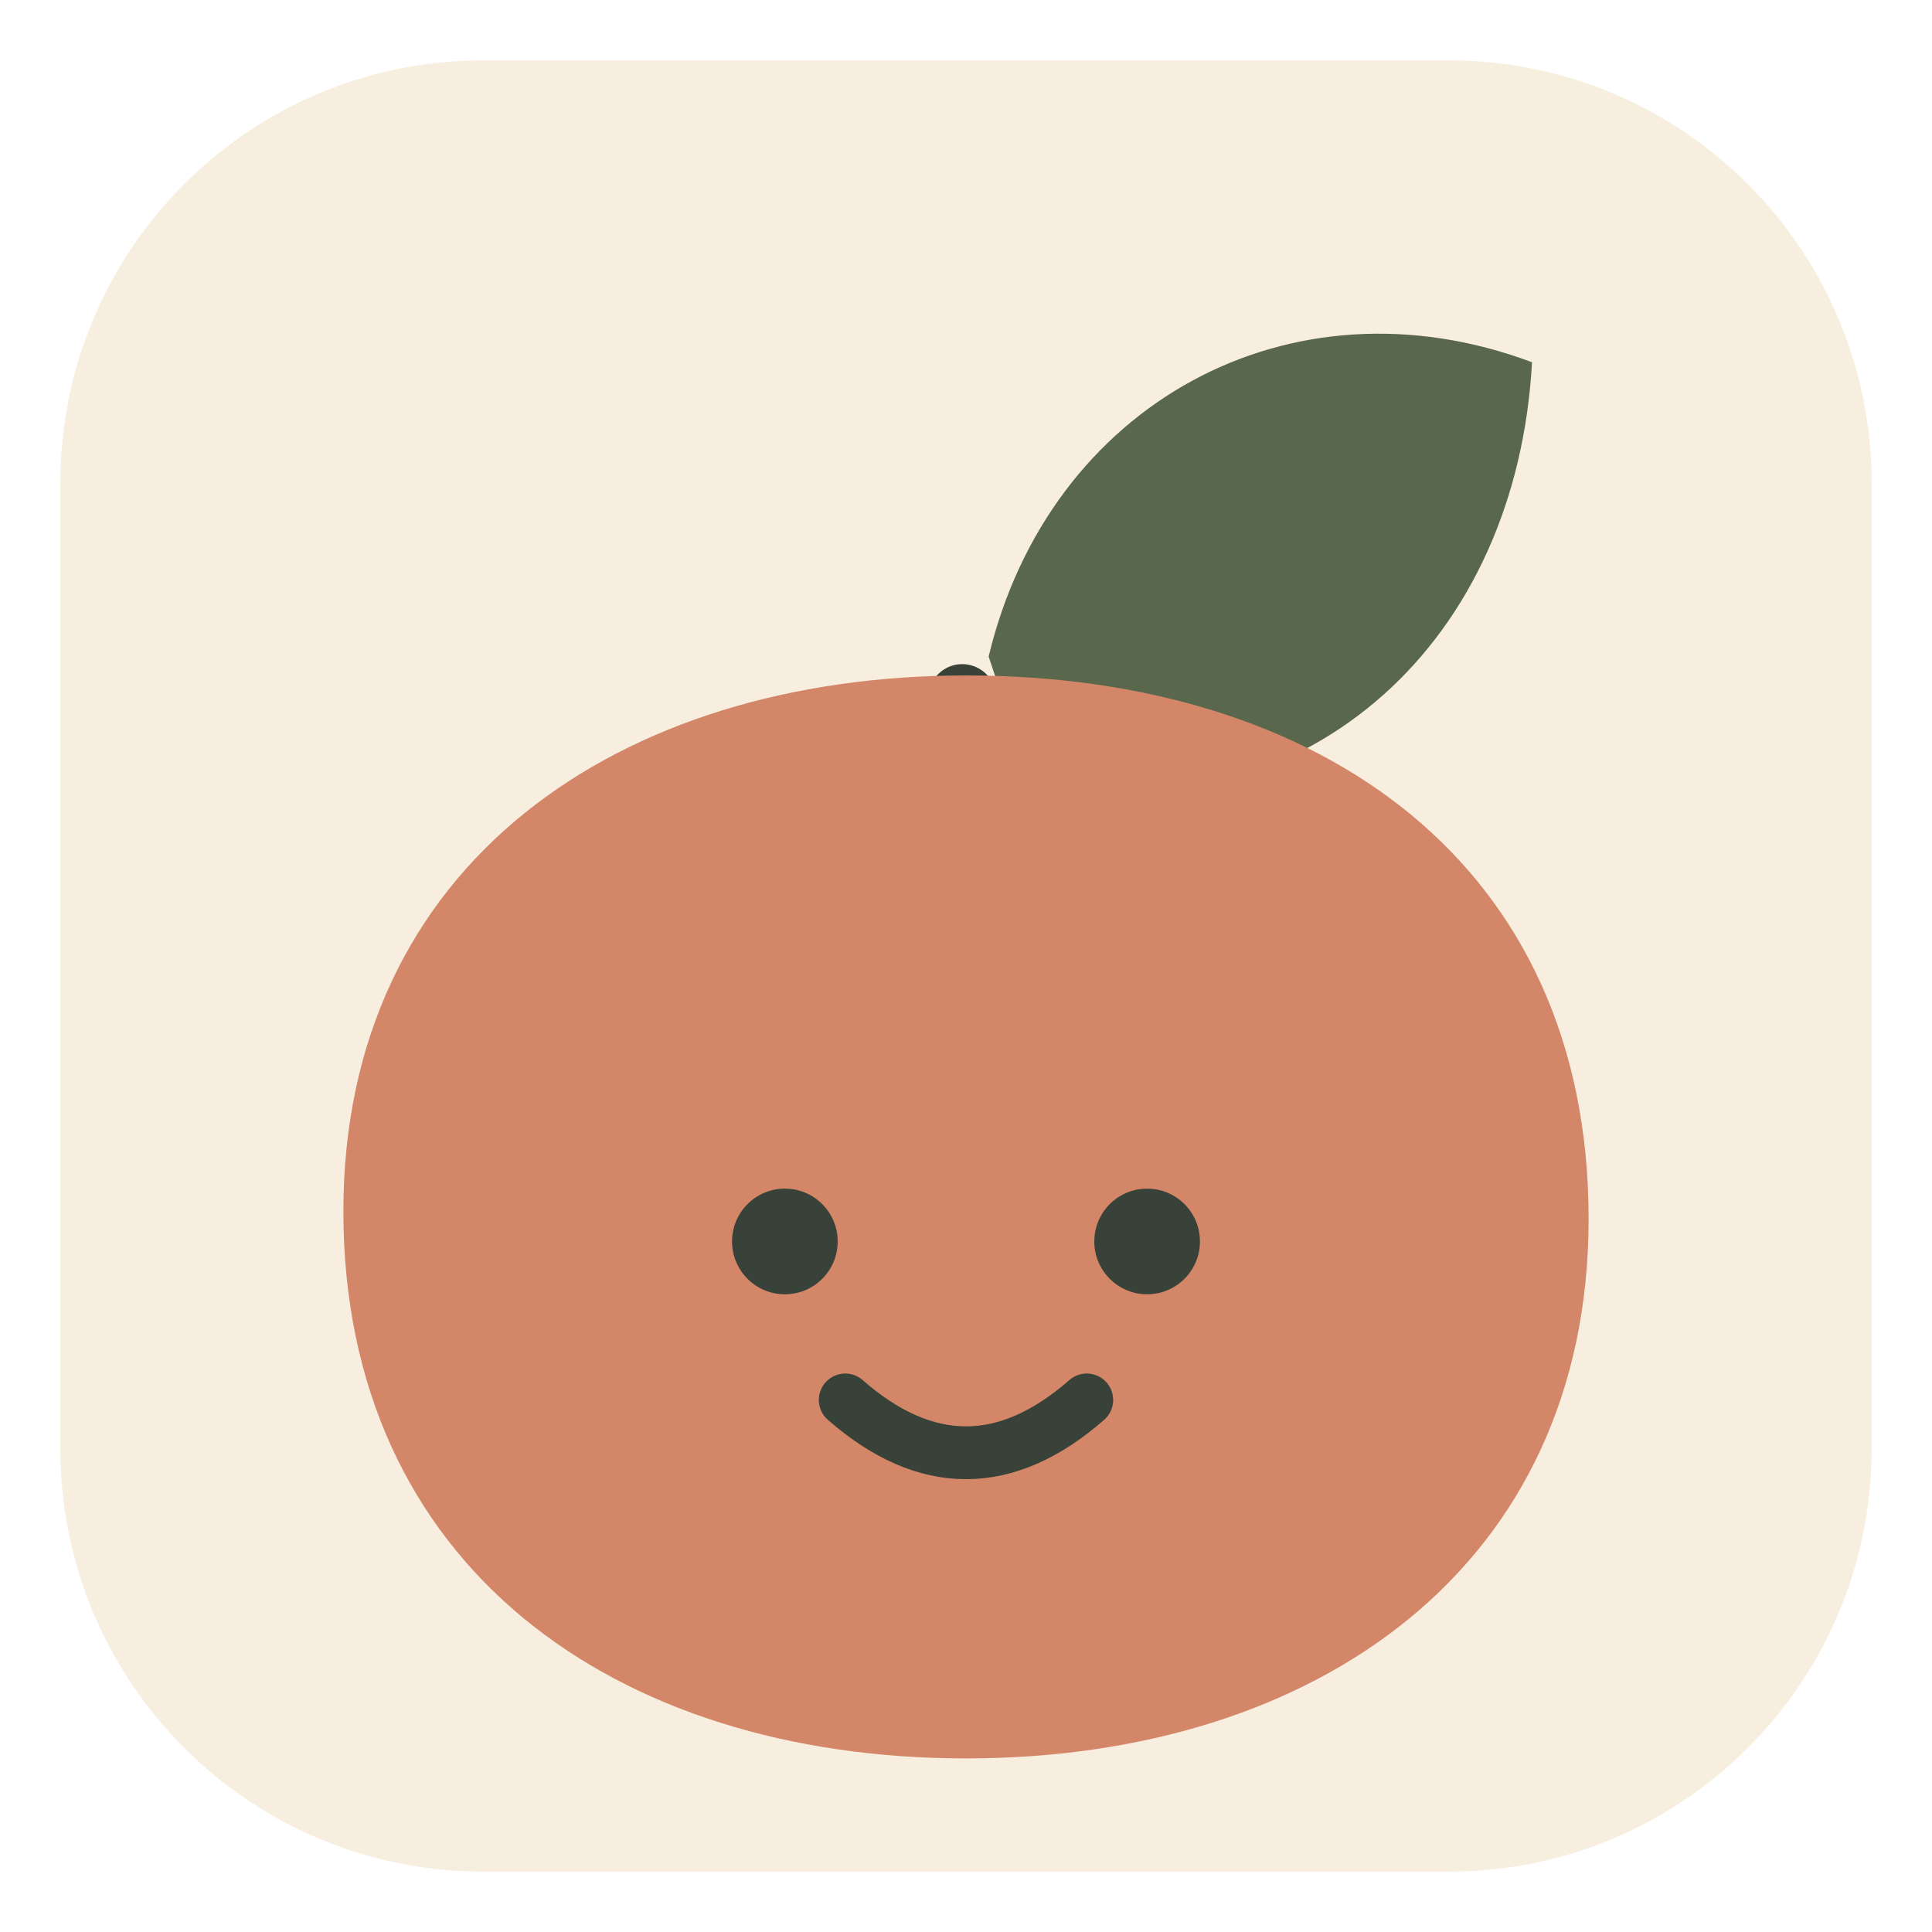
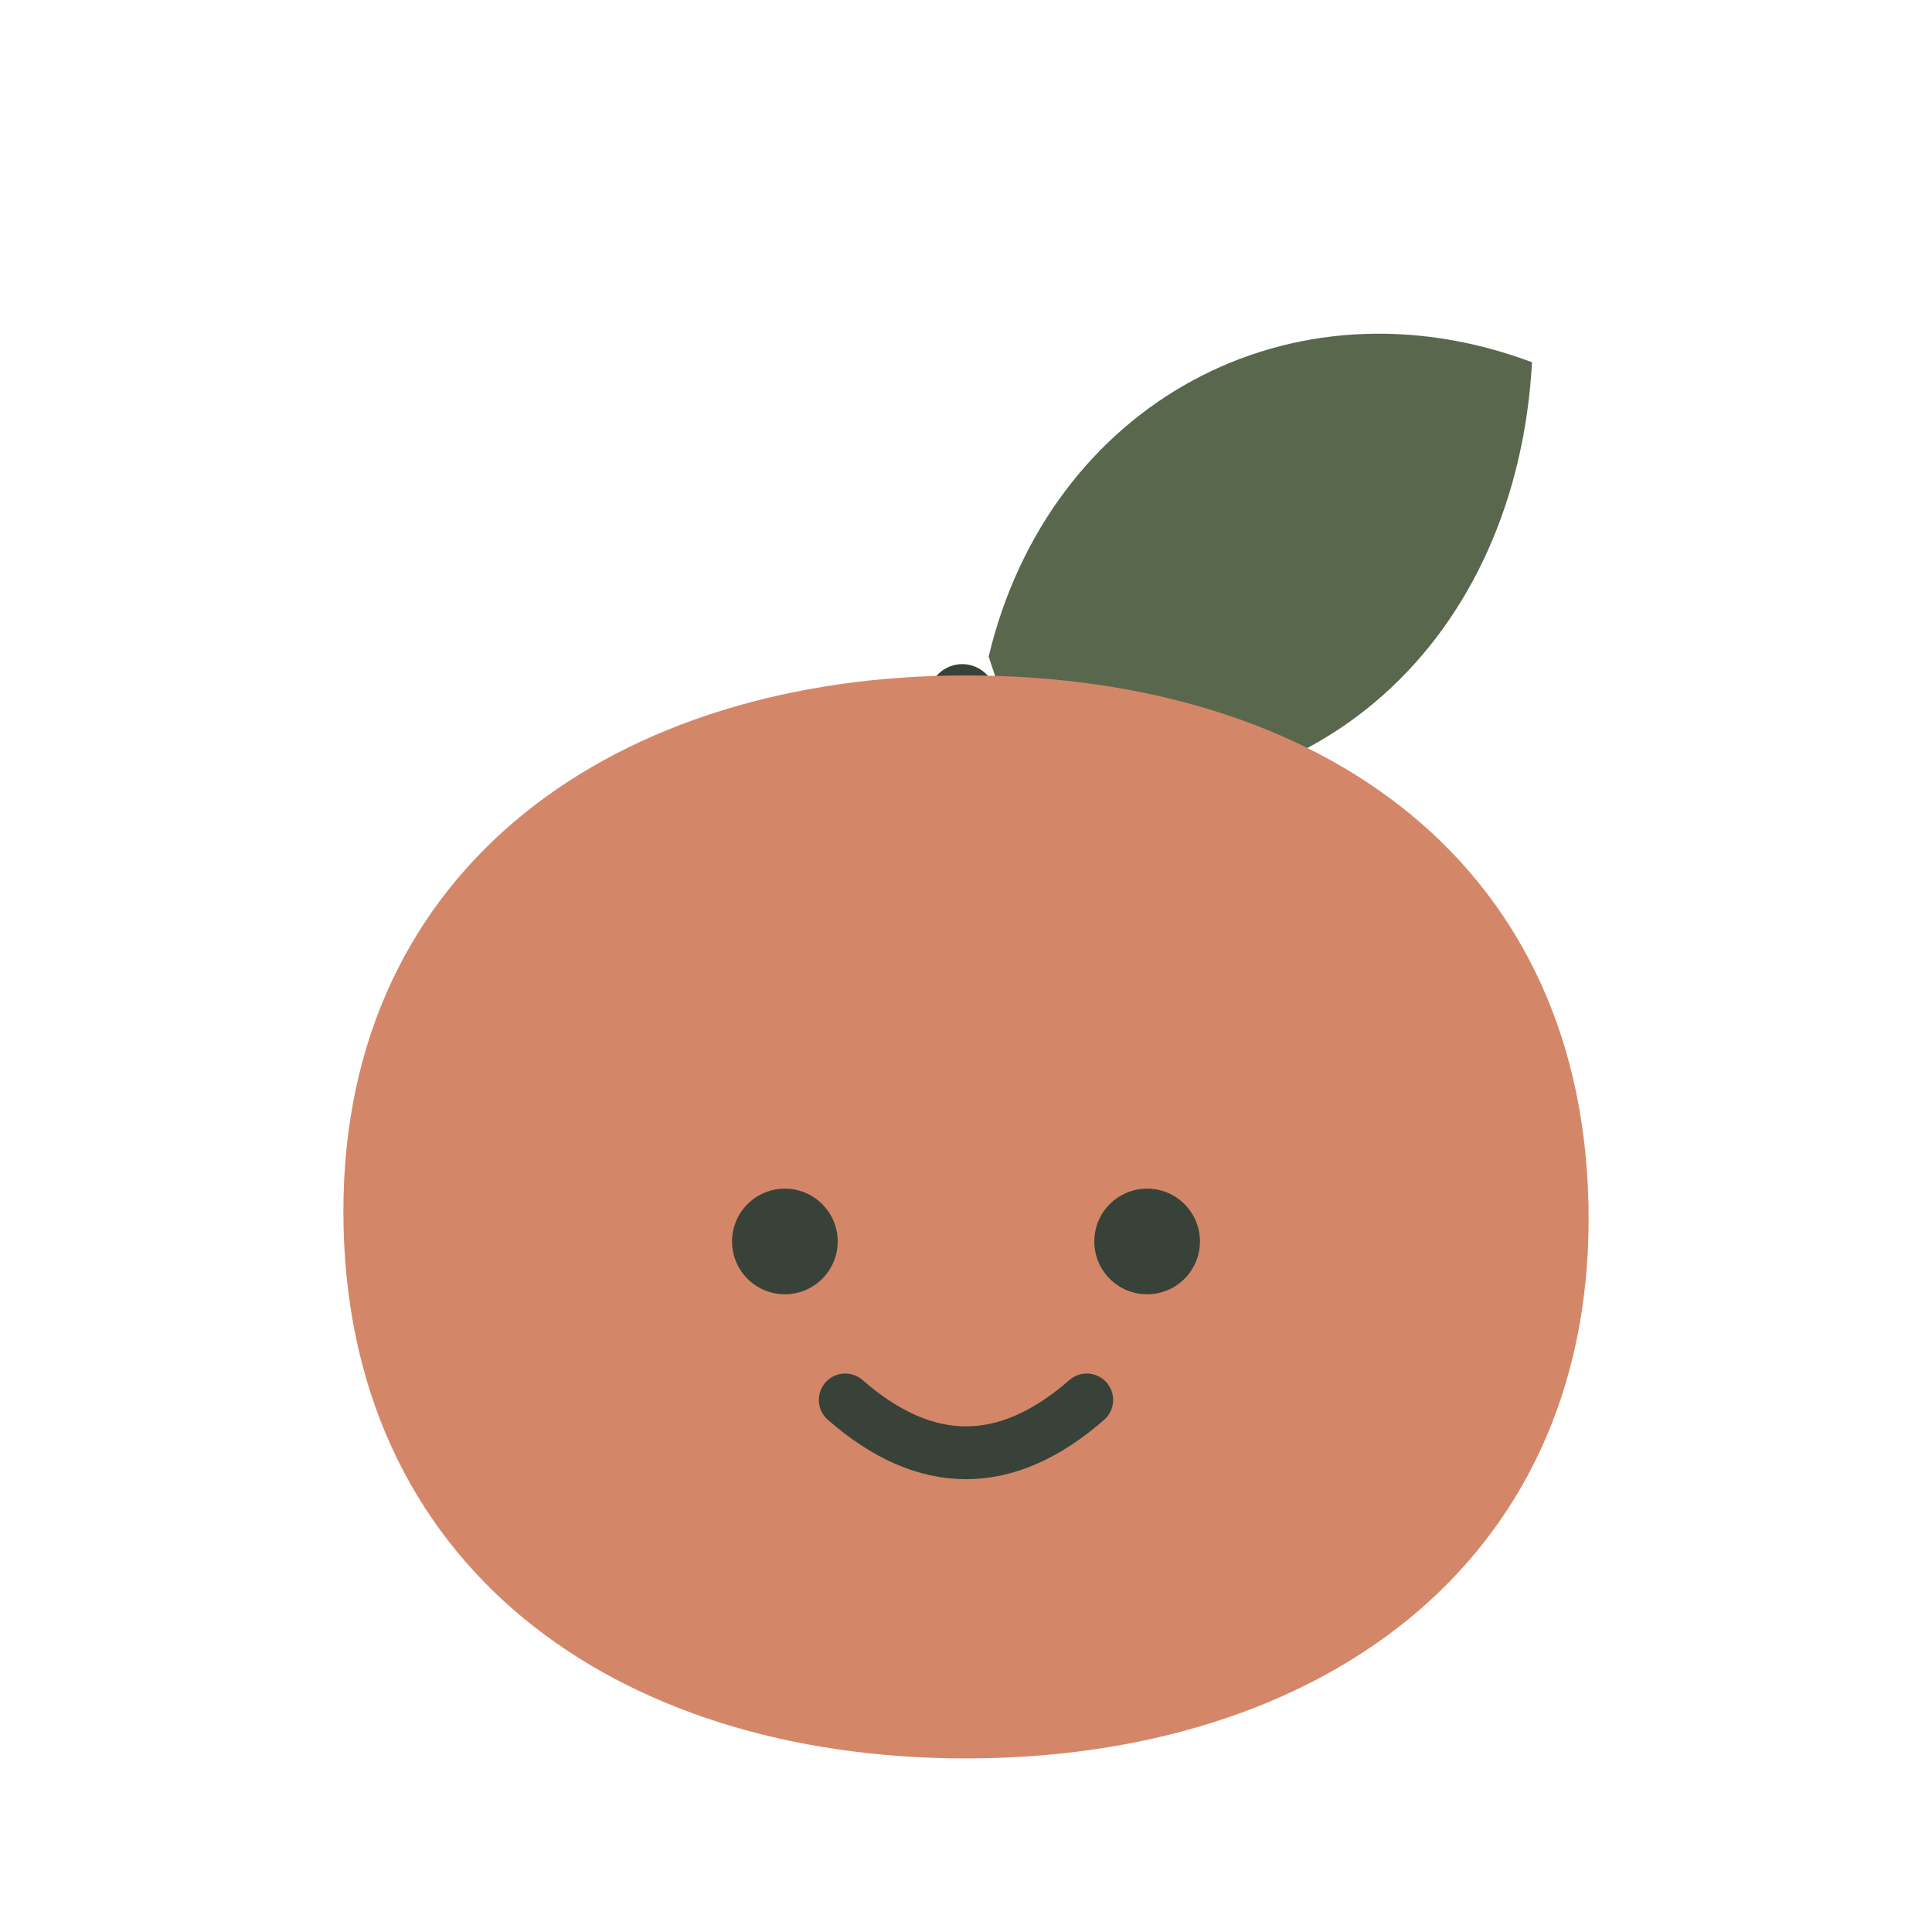
<svg xmlns="http://www.w3.org/2000/svg" viewBox="0 0 512 512" fill="none">
-   <rect x="16" y="16" width="480" height="480" rx="112" fill="#F7EEDF" />
  <path d="M262 174c16-67 80-102 144-78-4 73-57 124-132 114Z" fill="#59674D" />
  <path d="M255 185c-9 32-8 60 1 88" stroke="#394238" stroke-width="18" stroke-linecap="round" />
  <path d="M91 321c0-92 73-142 165-142 94 0 165 50 165 144 0 92-72 143-165 143S91 415 91 321Z" fill="#D48768" />
  <circle cx="208" cy="329" r="14" fill="#394238" />
  <circle cx="304" cy="329" r="14" fill="#394238" />
  <path d="M224 371q32 28 64 0" stroke="#394238" stroke-width="14" stroke-linecap="round" fill="none" />
</svg>
